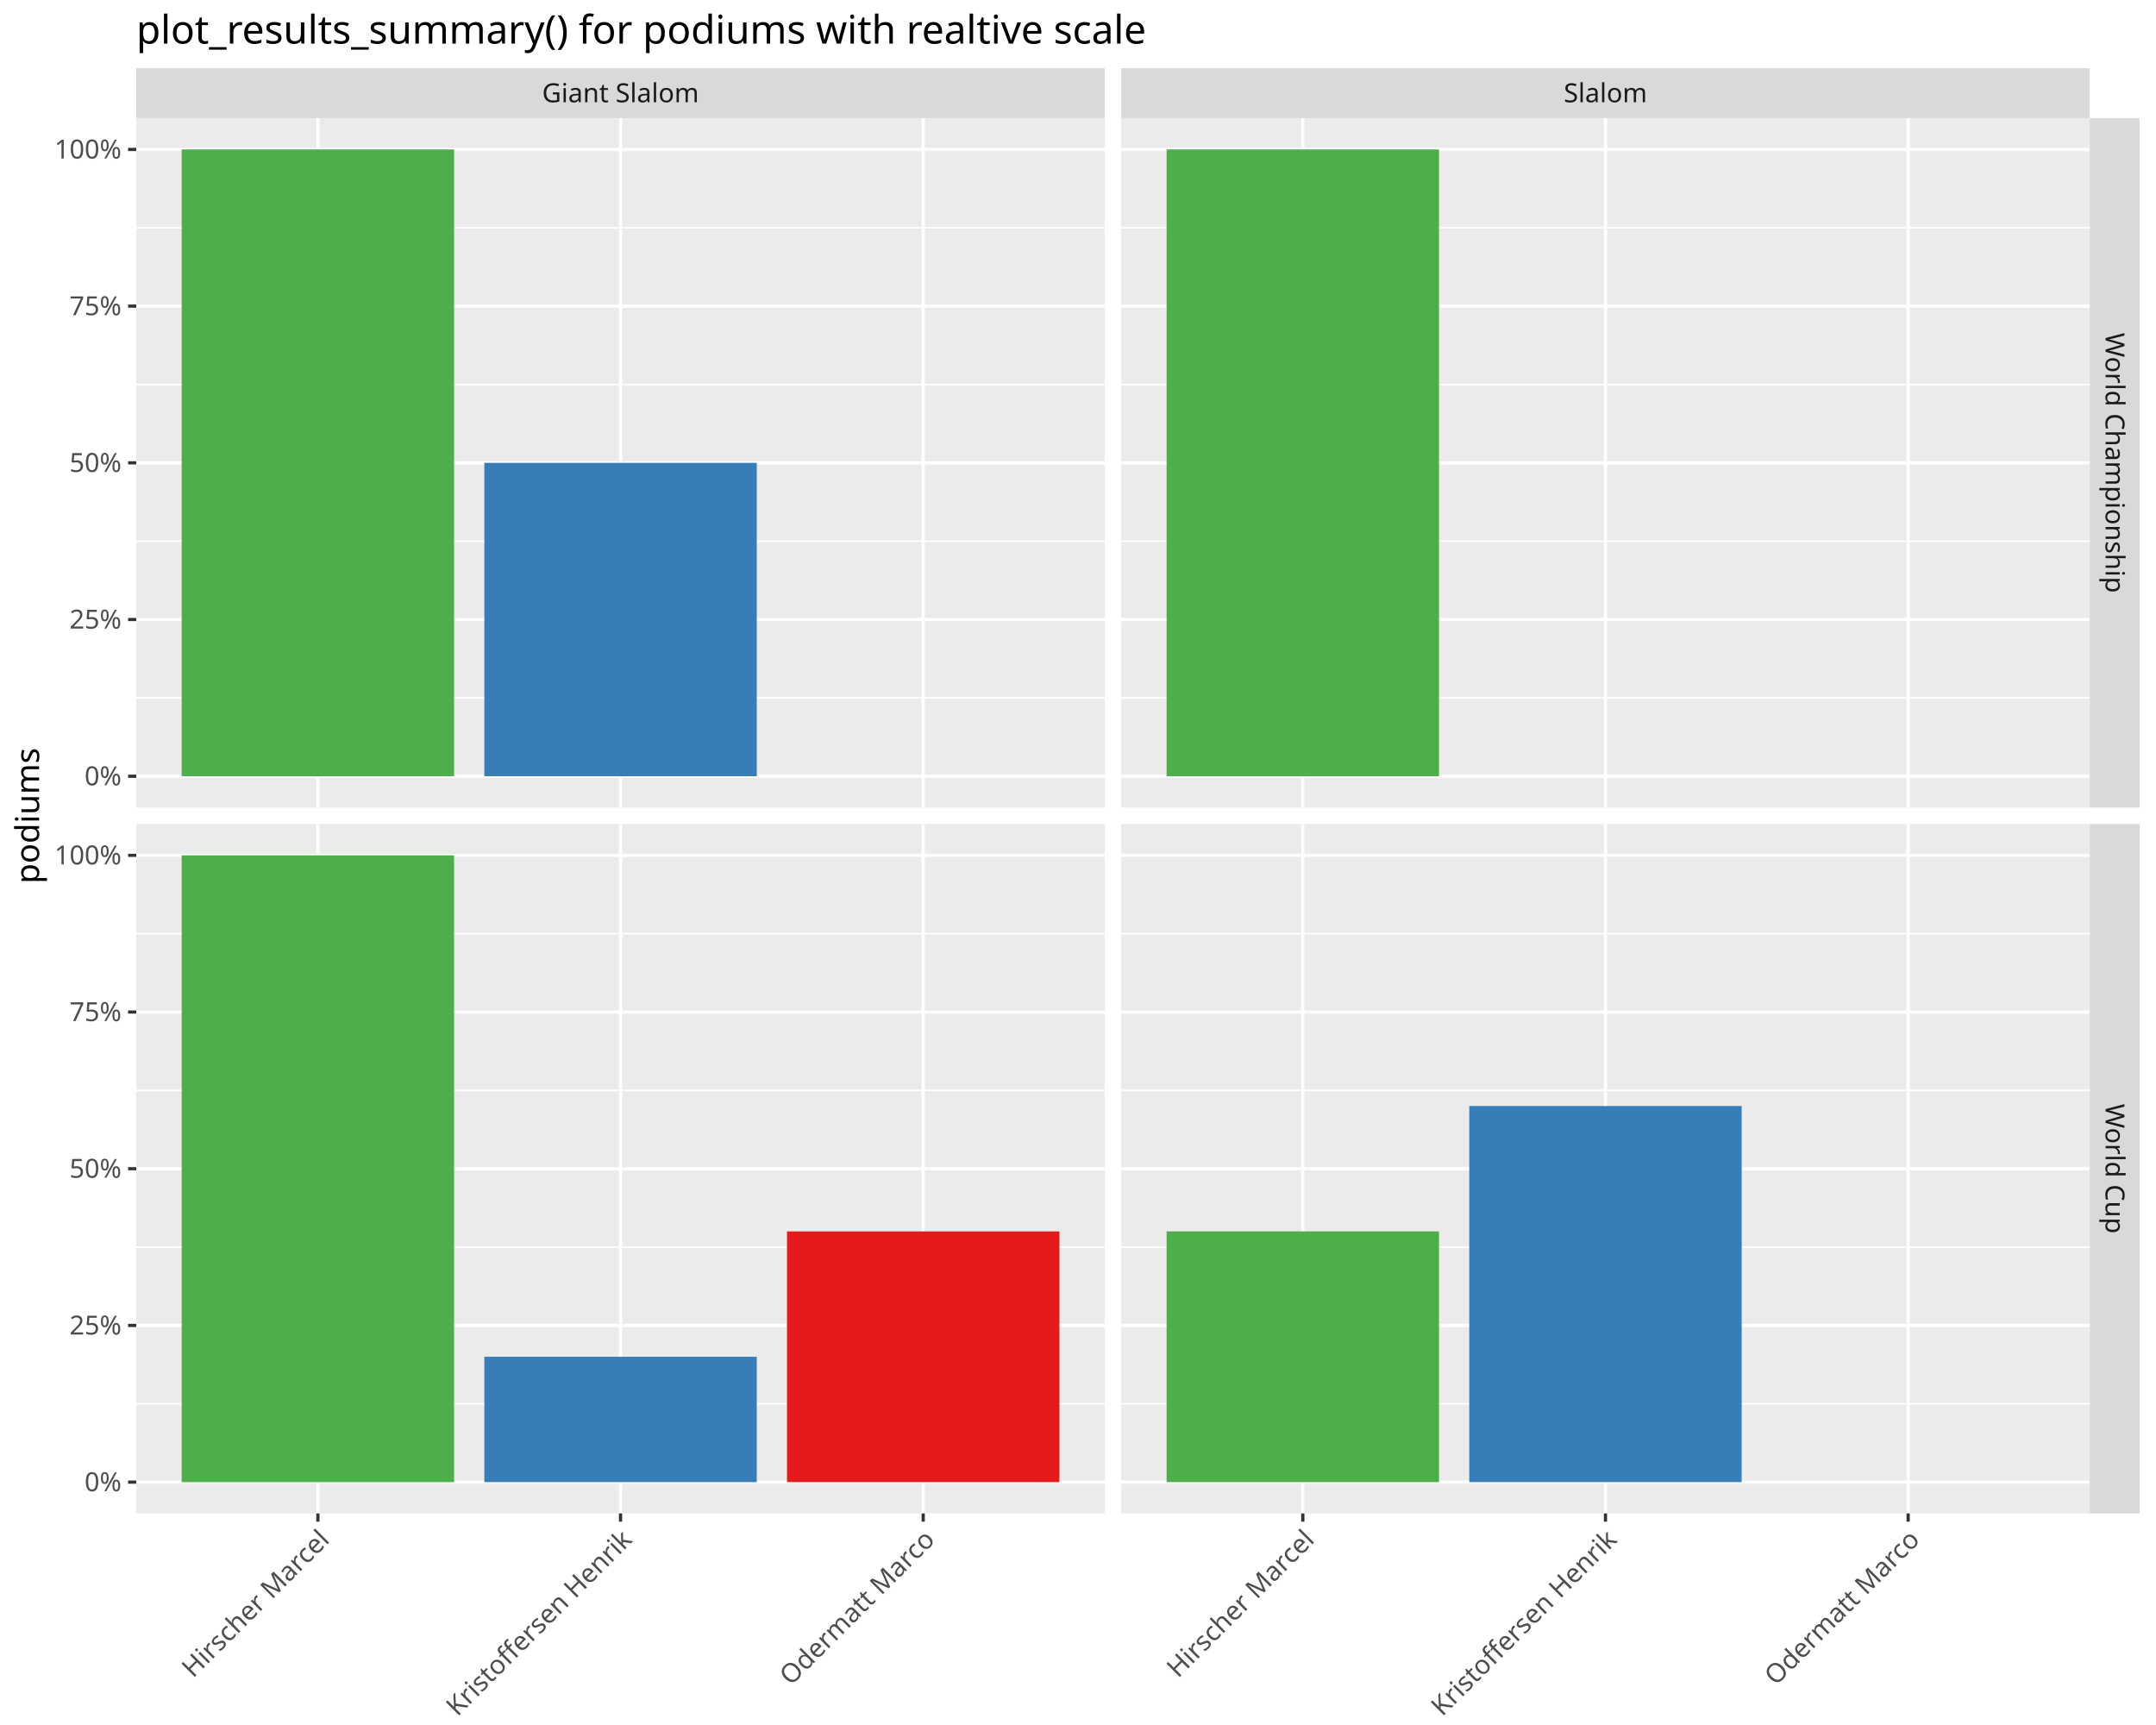
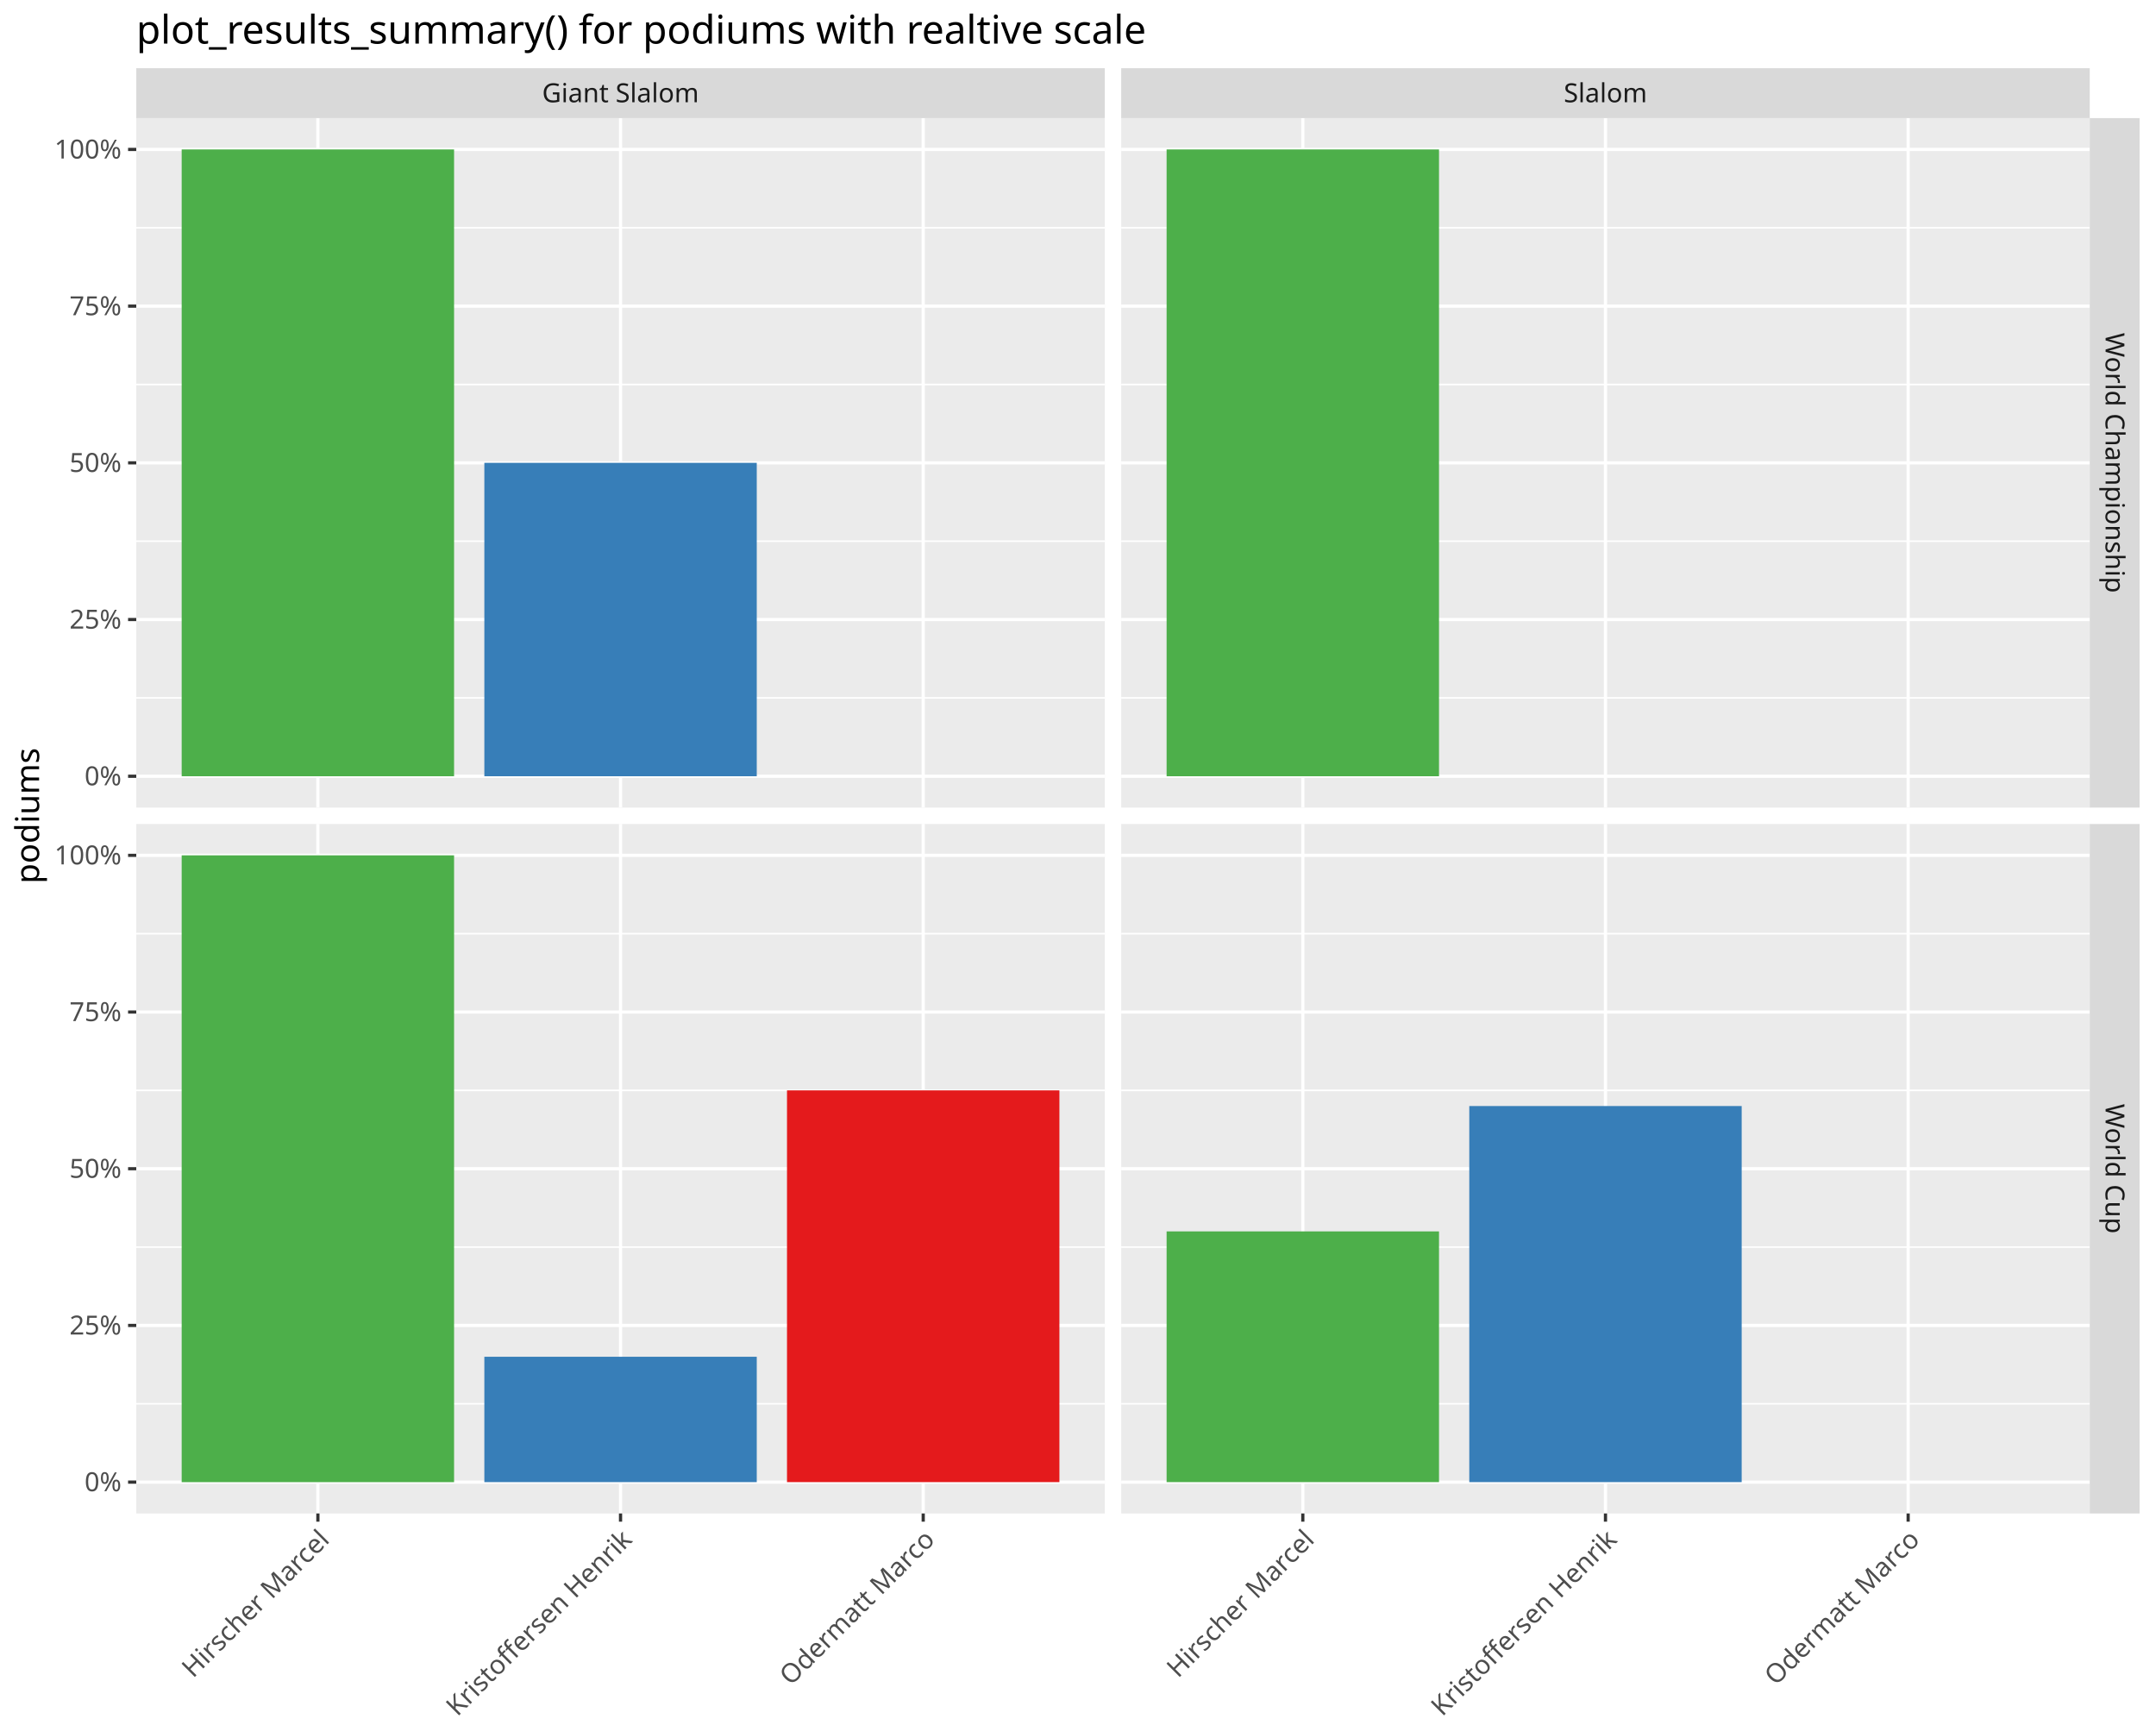
<svg xmlns="http://www.w3.org/2000/svg" class="svglite" data-engine-version="2.0" width="720.00pt" height="576.00pt" viewBox="0 0 720.00 576.00">
  <defs>
    <style type="text/css">
    .svglite line, .svglite polyline, .svglite polygon, .svglite path, .svglite rect, .svglite circle {
      fill: none;
      stroke: #000000;
      stroke-linecap: round;
      stroke-linejoin: round;
      stroke-miterlimit: 10.00;
    }
  </style>
  </defs>
  <rect width="100%" height="100%" style="stroke: none; fill: #FFFFFF;" />
  <defs>
    <clipPath id="cpMC4wMHw3MjAuMDB8MC4wMHw1NzYuMDA=">
      <rect x="0.00" y="0.00" width="720.00" height="576.00" />
    </clipPath>
  </defs>
  <g clip-path="url(#cpMC4wMHw3MjAuMDB8MC4wMHw1NzYuMDA=)">
    <rect x="0.00" y="0.00" width="720.00" height="576.00" style="stroke-width: 1.07; stroke: #FFFFFF; fill: #FFFFFF;" />
  </g>
  <defs>
    <clipPath id="cpNDUuNTF8MzY4Ljk1fDM5LjQzfDI2OS42Ng==">
      <rect x="45.51" y="39.43" width="323.44" height="230.23" />
    </clipPath>
  </defs>
  <g clip-path="url(#cpNDUuNTF8MzY4Ljk1fDM5LjQzfDI2OS42Ng==)">
    <rect x="45.51" y="39.43" width="323.44" height="230.23" style="stroke-width: 1.07; stroke: none; fill: #EBEBEB;" />
    <polyline points="45.51,233.03 368.95,233.03 " style="stroke-width: 0.53; stroke: #FFFFFF; stroke-linecap: butt;" />
    <polyline points="45.51,180.71 368.95,180.71 " style="stroke-width: 0.53; stroke: #FFFFFF; stroke-linecap: butt;" />
    <polyline points="45.51,128.39 368.95,128.39 " style="stroke-width: 0.53; stroke: #FFFFFF; stroke-linecap: butt;" />
    <polyline points="45.51,76.06 368.95,76.06 " style="stroke-width: 0.53; stroke: #FFFFFF; stroke-linecap: butt;" />
    <polyline points="45.51,259.20 368.95,259.20 " style="stroke-width: 1.07; stroke: #FFFFFF; stroke-linecap: butt;" />
    <polyline points="45.51,206.87 368.95,206.87 " style="stroke-width: 1.07; stroke: #FFFFFF; stroke-linecap: butt;" />
    <polyline points="45.51,154.55 368.95,154.55 " style="stroke-width: 1.07; stroke: #FFFFFF; stroke-linecap: butt;" />
    <polyline points="45.51,102.22 368.95,102.22 " style="stroke-width: 1.07; stroke: #FFFFFF; stroke-linecap: butt;" />
    <polyline points="45.51,49.90 368.95,49.90 " style="stroke-width: 1.07; stroke: #FFFFFF; stroke-linecap: butt;" />
    <polyline points="106.16,269.66 106.16,39.43 " style="stroke-width: 1.07; stroke: #FFFFFF; stroke-linecap: butt;" />
    <polyline points="207.23,269.66 207.23,39.43 " style="stroke-width: 1.07; stroke: #FFFFFF; stroke-linecap: butt;" />
    <polyline points="308.31,269.66 308.31,39.43 " style="stroke-width: 1.07; stroke: #FFFFFF; stroke-linecap: butt;" />
    <rect x="262.82" y="259.20" width="90.97" height="0.00" style="stroke-width: 1.07; stroke: none; stroke-linecap: butt; stroke-linejoin: miter; fill: #E41A1C;" />
    <rect x="161.75" y="154.55" width="90.97" height="104.65" style="stroke-width: 1.07; stroke: none; stroke-linecap: butt; stroke-linejoin: miter; fill: #377EB8;" />
    <rect x="60.67" y="49.90" width="90.97" height="209.30" style="stroke-width: 1.07; stroke: none; stroke-linecap: butt; stroke-linejoin: miter; fill: #4DAF4A;" />
  </g>
  <g clip-path="url(#cpMC4wMHw3MjAuMDB8MC4wMHw1NzYuMDA=)">
</g>
  <defs>
    <clipPath id="cpNDUuNTF8MzY4Ljk1fDI3NS4xNHw1MDUuMzc=">
      <rect x="45.51" y="275.14" width="323.44" height="230.23" />
    </clipPath>
  </defs>
  <g clip-path="url(#cpNDUuNTF8MzY4Ljk1fDI3NS4xNHw1MDUuMzc=)">
    <rect x="45.51" y="275.14" width="323.44" height="230.23" style="stroke-width: 1.07; stroke: none; fill: #EBEBEB;" />
    <polyline points="45.51,468.74 368.95,468.74 " style="stroke-width: 0.53; stroke: #FFFFFF; stroke-linecap: butt;" />
    <polyline points="45.51,416.42 368.95,416.42 " style="stroke-width: 0.53; stroke: #FFFFFF; stroke-linecap: butt;" />
    <polyline points="45.51,364.09 368.95,364.09 " style="stroke-width: 0.53; stroke: #FFFFFF; stroke-linecap: butt;" />
    <polyline points="45.51,311.77 368.95,311.77 " style="stroke-width: 0.53; stroke: #FFFFFF; stroke-linecap: butt;" />
    <polyline points="45.51,494.90 368.95,494.90 " style="stroke-width: 1.07; stroke: #FFFFFF; stroke-linecap: butt;" />
    <polyline points="45.51,442.58 368.95,442.58 " style="stroke-width: 1.07; stroke: #FFFFFF; stroke-linecap: butt;" />
    <polyline points="45.51,390.25 368.95,390.25 " style="stroke-width: 1.07; stroke: #FFFFFF; stroke-linecap: butt;" />
    <polyline points="45.51,337.93 368.95,337.93 " style="stroke-width: 1.07; stroke: #FFFFFF; stroke-linecap: butt;" />
    <polyline points="45.51,285.61 368.95,285.61 " style="stroke-width: 1.07; stroke: #FFFFFF; stroke-linecap: butt;" />
    <polyline points="106.16,505.37 106.16,275.14 " style="stroke-width: 1.07; stroke: #FFFFFF; stroke-linecap: butt;" />
    <polyline points="207.23,505.37 207.23,275.14 " style="stroke-width: 1.07; stroke: #FFFFFF; stroke-linecap: butt;" />
    <polyline points="308.31,505.37 308.31,275.14 " style="stroke-width: 1.07; stroke: #FFFFFF; stroke-linecap: butt;" />
-     <rect x="262.82" y="411.18" width="90.97" height="83.72" style="stroke-width: 1.07; stroke: none; stroke-linecap: butt; stroke-linejoin: miter; fill: #E41A1C;" />
+     <rect x="262.82" y="364.09" width="90.97" height="130.81" style="stroke-width: 1.07; stroke: none; stroke-linecap: butt; stroke-linejoin: miter; fill: #E41A1C;" />
    <rect x="161.75" y="453.04" width="90.97" height="41.86" style="stroke-width: 1.07; stroke: none; stroke-linecap: butt; stroke-linejoin: miter; fill: #377EB8;" />
    <rect x="60.67" y="285.61" width="90.97" height="209.30" style="stroke-width: 1.07; stroke: none; stroke-linecap: butt; stroke-linejoin: miter; fill: #4DAF4A;" />
  </g>
  <g clip-path="url(#cpMC4wMHw3MjAuMDB8MC4wMHw1NzYuMDA=)">
</g>
  <defs>
    <clipPath id="cpMzc0LjQzfDY5Ny44N3wzOS40M3wyNjkuNjY=">
      <rect x="374.43" y="39.43" width="323.44" height="230.23" />
    </clipPath>
  </defs>
  <g clip-path="url(#cpMzc0LjQzfDY5Ny44N3wzOS40M3wyNjkuNjY=)">
    <rect x="374.43" y="39.43" width="323.44" height="230.23" style="stroke-width: 1.07; stroke: none; fill: #EBEBEB;" />
    <polyline points="374.43,233.03 697.87,233.03 " style="stroke-width: 0.53; stroke: #FFFFFF; stroke-linecap: butt;" />
    <polyline points="374.43,180.71 697.87,180.71 " style="stroke-width: 0.53; stroke: #FFFFFF; stroke-linecap: butt;" />
    <polyline points="374.43,128.39 697.87,128.39 " style="stroke-width: 0.53; stroke: #FFFFFF; stroke-linecap: butt;" />
    <polyline points="374.43,76.06 697.87,76.06 " style="stroke-width: 0.53; stroke: #FFFFFF; stroke-linecap: butt;" />
    <polyline points="374.43,259.20 697.87,259.20 " style="stroke-width: 1.07; stroke: #FFFFFF; stroke-linecap: butt;" />
    <polyline points="374.43,206.87 697.87,206.87 " style="stroke-width: 1.07; stroke: #FFFFFF; stroke-linecap: butt;" />
    <polyline points="374.43,154.55 697.87,154.55 " style="stroke-width: 1.07; stroke: #FFFFFF; stroke-linecap: butt;" />
    <polyline points="374.43,102.22 697.87,102.22 " style="stroke-width: 1.07; stroke: #FFFFFF; stroke-linecap: butt;" />
    <polyline points="374.43,49.90 697.87,49.90 " style="stroke-width: 1.07; stroke: #FFFFFF; stroke-linecap: butt;" />
    <polyline points="435.08,269.66 435.08,39.43 " style="stroke-width: 1.07; stroke: #FFFFFF; stroke-linecap: butt;" />
    <polyline points="536.15,269.66 536.15,39.43 " style="stroke-width: 1.07; stroke: #FFFFFF; stroke-linecap: butt;" />
    <polyline points="637.23,269.66 637.23,39.43 " style="stroke-width: 1.07; stroke: #FFFFFF; stroke-linecap: butt;" />
    <rect x="490.67" y="259.20" width="90.97" height="0.00" style="stroke-width: 1.07; stroke: none; stroke-linecap: butt; stroke-linejoin: miter; fill: #377EB8;" />
    <rect x="389.59" y="49.90" width="90.97" height="209.30" style="stroke-width: 1.07; stroke: none; stroke-linecap: butt; stroke-linejoin: miter; fill: #4DAF4A;" />
  </g>
  <g clip-path="url(#cpMC4wMHw3MjAuMDB8MC4wMHw1NzYuMDA=)">
</g>
  <defs>
    <clipPath id="cpMzc0LjQzfDY5Ny44N3wyNzUuMTR8NTA1LjM3">
      <rect x="374.43" y="275.14" width="323.44" height="230.23" />
    </clipPath>
  </defs>
  <g clip-path="url(#cpMzc0LjQzfDY5Ny44N3wyNzUuMTR8NTA1LjM3)">
    <rect x="374.43" y="275.14" width="323.44" height="230.23" style="stroke-width: 1.07; stroke: none; fill: #EBEBEB;" />
    <polyline points="374.43,468.74 697.87,468.74 " style="stroke-width: 0.53; stroke: #FFFFFF; stroke-linecap: butt;" />
    <polyline points="374.43,416.42 697.87,416.42 " style="stroke-width: 0.53; stroke: #FFFFFF; stroke-linecap: butt;" />
    <polyline points="374.43,364.09 697.87,364.09 " style="stroke-width: 0.53; stroke: #FFFFFF; stroke-linecap: butt;" />
    <polyline points="374.43,311.77 697.87,311.77 " style="stroke-width: 0.53; stroke: #FFFFFF; stroke-linecap: butt;" />
    <polyline points="374.43,494.90 697.87,494.90 " style="stroke-width: 1.07; stroke: #FFFFFF; stroke-linecap: butt;" />
    <polyline points="374.43,442.58 697.87,442.58 " style="stroke-width: 1.07; stroke: #FFFFFF; stroke-linecap: butt;" />
    <polyline points="374.43,390.25 697.87,390.25 " style="stroke-width: 1.07; stroke: #FFFFFF; stroke-linecap: butt;" />
    <polyline points="374.43,337.93 697.87,337.93 " style="stroke-width: 1.07; stroke: #FFFFFF; stroke-linecap: butt;" />
    <polyline points="374.43,285.61 697.87,285.61 " style="stroke-width: 1.07; stroke: #FFFFFF; stroke-linecap: butt;" />
    <polyline points="435.08,505.37 435.08,275.14 " style="stroke-width: 1.07; stroke: #FFFFFF; stroke-linecap: butt;" />
    <polyline points="536.15,505.37 536.15,275.14 " style="stroke-width: 1.07; stroke: #FFFFFF; stroke-linecap: butt;" />
    <polyline points="637.23,505.37 637.23,275.14 " style="stroke-width: 1.07; stroke: #FFFFFF; stroke-linecap: butt;" />
    <rect x="490.67" y="369.32" width="90.97" height="125.58" style="stroke-width: 1.07; stroke: none; stroke-linecap: butt; stroke-linejoin: miter; fill: #377EB8;" />
    <rect x="389.59" y="411.18" width="90.97" height="83.72" style="stroke-width: 1.07; stroke: none; stroke-linecap: butt; stroke-linejoin: miter; fill: #4DAF4A;" />
  </g>
  <g clip-path="url(#cpMC4wMHw3MjAuMDB8MC4wMHw1NzYuMDA=)">
</g>
  <defs>
    <clipPath id="cpNDUuNTF8MzY4Ljk1fDIyLjc4fDM5LjQz">
      <rect x="45.51" y="22.78" width="323.44" height="16.65" />
    </clipPath>
  </defs>
  <g clip-path="url(#cpNDUuNTF8MzY4Ljk1fDIyLjc4fDM5LjQz)">
    <rect x="45.51" y="22.78" width="323.44" height="16.65" style="stroke-width: 1.07; stroke: none; fill: #D9D9D9;" />
    <text x="207.23" y="34.14" text-anchor="middle" style="font-size: 8.80px; fill: #1A1A1A; font-family: sans;" textLength="50.38px" lengthAdjust="spacingAndGlyphs">Giant Slalom</text>
  </g>
  <g clip-path="url(#cpMC4wMHw3MjAuMDB8MC4wMHw1NzYuMDA=)">
</g>
  <defs>
    <clipPath id="cpMzc0LjQzfDY5Ny44N3wyMi43OHwzOS40Mw==">
      <rect x="374.43" y="22.78" width="323.44" height="16.65" />
    </clipPath>
  </defs>
  <g clip-path="url(#cpMzc0LjQzfDY5Ny44N3wyMi43OHwzOS40Mw==)">
    <rect x="374.43" y="22.78" width="323.44" height="16.65" style="stroke-width: 1.07; stroke: none; fill: #D9D9D9;" />
    <text x="536.15" y="34.14" text-anchor="middle" style="font-size: 8.80px; fill: #1A1A1A; font-family: sans;" textLength="26.90px" lengthAdjust="spacingAndGlyphs">Slalom</text>
  </g>
  <g clip-path="url(#cpMC4wMHw3MjAuMDB8MC4wMHw1NzYuMDA=)">
</g>
  <defs>
    <clipPath id="cpNjk3Ljg3fDcxNC41MnwzOS40M3wyNjkuNjY=">
      <rect x="697.87" y="39.43" width="16.65" height="230.23" />
    </clipPath>
  </defs>
  <g clip-path="url(#cpNjk3Ljg3fDcxNC41MnwzOS40M3wyNjkuNjY=)">
    <rect x="697.87" y="39.43" width="16.65" height="230.23" style="stroke-width: 1.07; stroke: none; fill: #D9D9D9;" />
    <text transform="translate(703.17,154.55) rotate(90)" text-anchor="middle" style="font-size: 8.80px; fill: #1A1A1A; font-family: sans;" textLength="81.69px" lengthAdjust="spacingAndGlyphs">World Championship</text>
  </g>
  <g clip-path="url(#cpMC4wMHw3MjAuMDB8MC4wMHw1NzYuMDA=)">
</g>
  <defs>
    <clipPath id="cpNjk3Ljg3fDcxNC41MnwyNzUuMTR8NTA1LjM3">
      <rect x="697.87" y="275.14" width="16.65" height="230.23" />
    </clipPath>
  </defs>
  <g clip-path="url(#cpNjk3Ljg3fDcxNC41MnwyNzUuMTR8NTA1LjM3)">
    <rect x="697.87" y="275.14" width="16.65" height="230.23" style="stroke-width: 1.07; stroke: none; fill: #D9D9D9;" />
    <text transform="translate(703.17,390.25) rotate(90)" text-anchor="middle" style="font-size: 8.80px; fill: #1A1A1A; font-family: sans;" textLength="41.57px" lengthAdjust="spacingAndGlyphs">World Cup</text>
  </g>
  <g clip-path="url(#cpMC4wMHw3MjAuMDB8MC4wMHw1NzYuMDA=)">
    <polyline points="106.16,508.11 106.16,505.37 " style="stroke-width: 1.07; stroke: #333333; stroke-linecap: butt;" />
    <polyline points="207.23,508.11 207.23,505.37 " style="stroke-width: 1.07; stroke: #333333; stroke-linecap: butt;" />
    <polyline points="308.31,508.11 308.31,505.37 " style="stroke-width: 1.07; stroke: #333333; stroke-linecap: butt;" />
    <text transform="translate(110.44,514.58) rotate(-45)" text-anchor="end" style="font-size: 8.80px; fill: #4D4D4D; font-family: sans;" textLength="61.62px" lengthAdjust="spacingAndGlyphs">Hirscher Marcel</text>
    <text transform="translate(211.51,514.58) rotate(-45)" text-anchor="end" style="font-size: 8.80px; fill: #4D4D4D; font-family: sans;" textLength="77.28px" lengthAdjust="spacingAndGlyphs">Kristoffersen Henrik</text>
    <text transform="translate(312.59,514.58) rotate(-45)" text-anchor="end" style="font-size: 8.80px; fill: #4D4D4D; font-family: sans;" textLength="63.59px" lengthAdjust="spacingAndGlyphs">Odermatt Marco</text>
    <polyline points="435.08,508.11 435.08,505.37 " style="stroke-width: 1.07; stroke: #333333; stroke-linecap: butt;" />
    <polyline points="536.15,508.11 536.15,505.37 " style="stroke-width: 1.07; stroke: #333333; stroke-linecap: butt;" />
    <polyline points="637.23,508.11 637.23,505.37 " style="stroke-width: 1.07; stroke: #333333; stroke-linecap: butt;" />
    <text transform="translate(439.36,514.58) rotate(-45)" text-anchor="end" style="font-size: 8.80px; fill: #4D4D4D; font-family: sans;" textLength="61.62px" lengthAdjust="spacingAndGlyphs">Hirscher Marcel</text>
    <text transform="translate(540.43,514.58) rotate(-45)" text-anchor="end" style="font-size: 8.80px; fill: #4D4D4D; font-family: sans;" textLength="77.28px" lengthAdjust="spacingAndGlyphs">Kristoffersen Henrik</text>
    <text transform="translate(641.51,514.58) rotate(-45)" text-anchor="end" style="font-size: 8.80px; fill: #4D4D4D; font-family: sans;" textLength="63.59px" lengthAdjust="spacingAndGlyphs">Odermatt Marco</text>
    <text x="40.58" y="262.22" text-anchor="end" style="font-size: 8.80px; fill: #4D4D4D; font-family: sans;" textLength="12.72px" lengthAdjust="spacingAndGlyphs">0%</text>
    <text x="40.58" y="209.90" text-anchor="end" style="font-size: 8.80px; fill: #4D4D4D; font-family: sans;" textLength="17.61px" lengthAdjust="spacingAndGlyphs">25%</text>
    <text x="40.58" y="157.58" text-anchor="end" style="font-size: 8.80px; fill: #4D4D4D; font-family: sans;" textLength="17.61px" lengthAdjust="spacingAndGlyphs">50%</text>
    <text x="40.58" y="105.25" text-anchor="end" style="font-size: 8.80px; fill: #4D4D4D; font-family: sans;" textLength="17.61px" lengthAdjust="spacingAndGlyphs">75%</text>
    <text x="40.58" y="52.93" text-anchor="end" style="font-size: 8.80px; fill: #4D4D4D; font-family: sans;" textLength="22.51px" lengthAdjust="spacingAndGlyphs">100%</text>
    <polyline points="42.77,259.20 45.51,259.20 " style="stroke-width: 1.07; stroke: #333333; stroke-linecap: butt;" />
    <polyline points="42.77,206.87 45.51,206.87 " style="stroke-width: 1.07; stroke: #333333; stroke-linecap: butt;" />
    <polyline points="42.77,154.55 45.51,154.55 " style="stroke-width: 1.07; stroke: #333333; stroke-linecap: butt;" />
    <polyline points="42.77,102.22 45.51,102.22 " style="stroke-width: 1.07; stroke: #333333; stroke-linecap: butt;" />
    <polyline points="42.77,49.90 45.51,49.90 " style="stroke-width: 1.07; stroke: #333333; stroke-linecap: butt;" />
    <text x="40.58" y="497.93" text-anchor="end" style="font-size: 8.80px; fill: #4D4D4D; font-family: sans;" textLength="12.72px" lengthAdjust="spacingAndGlyphs">0%</text>
    <text x="40.58" y="445.61" text-anchor="end" style="font-size: 8.80px; fill: #4D4D4D; font-family: sans;" textLength="17.61px" lengthAdjust="spacingAndGlyphs">25%</text>
    <text x="40.58" y="393.28" text-anchor="end" style="font-size: 8.80px; fill: #4D4D4D; font-family: sans;" textLength="17.61px" lengthAdjust="spacingAndGlyphs">50%</text>
    <text x="40.58" y="340.96" text-anchor="end" style="font-size: 8.80px; fill: #4D4D4D; font-family: sans;" textLength="17.61px" lengthAdjust="spacingAndGlyphs">75%</text>
    <text x="40.58" y="288.63" text-anchor="end" style="font-size: 8.80px; fill: #4D4D4D; font-family: sans;" textLength="22.51px" lengthAdjust="spacingAndGlyphs">100%</text>
    <polyline points="42.77,494.90 45.51,494.90 " style="stroke-width: 1.07; stroke: #333333; stroke-linecap: butt;" />
    <polyline points="42.77,442.58 45.51,442.58 " style="stroke-width: 1.07; stroke: #333333; stroke-linecap: butt;" />
    <polyline points="42.77,390.25 45.51,390.25 " style="stroke-width: 1.07; stroke: #333333; stroke-linecap: butt;" />
    <polyline points="42.77,337.93 45.51,337.93 " style="stroke-width: 1.07; stroke: #333333; stroke-linecap: butt;" />
    <polyline points="42.77,285.61 45.51,285.61 " style="stroke-width: 1.07; stroke: #333333; stroke-linecap: butt;" />
    <text transform="translate(13.05,272.40) rotate(-90)" text-anchor="middle" style="font-size: 11.00px; font-family: sans;" textLength="41.59px" lengthAdjust="spacingAndGlyphs">podiums</text>
    <text x="45.51" y="14.56" style="font-size: 13.20px; font-family: sans;" textLength="318.43px" lengthAdjust="spacingAndGlyphs">plot_results_summary() for podiums with realtive scale</text>
  </g>
</svg>
